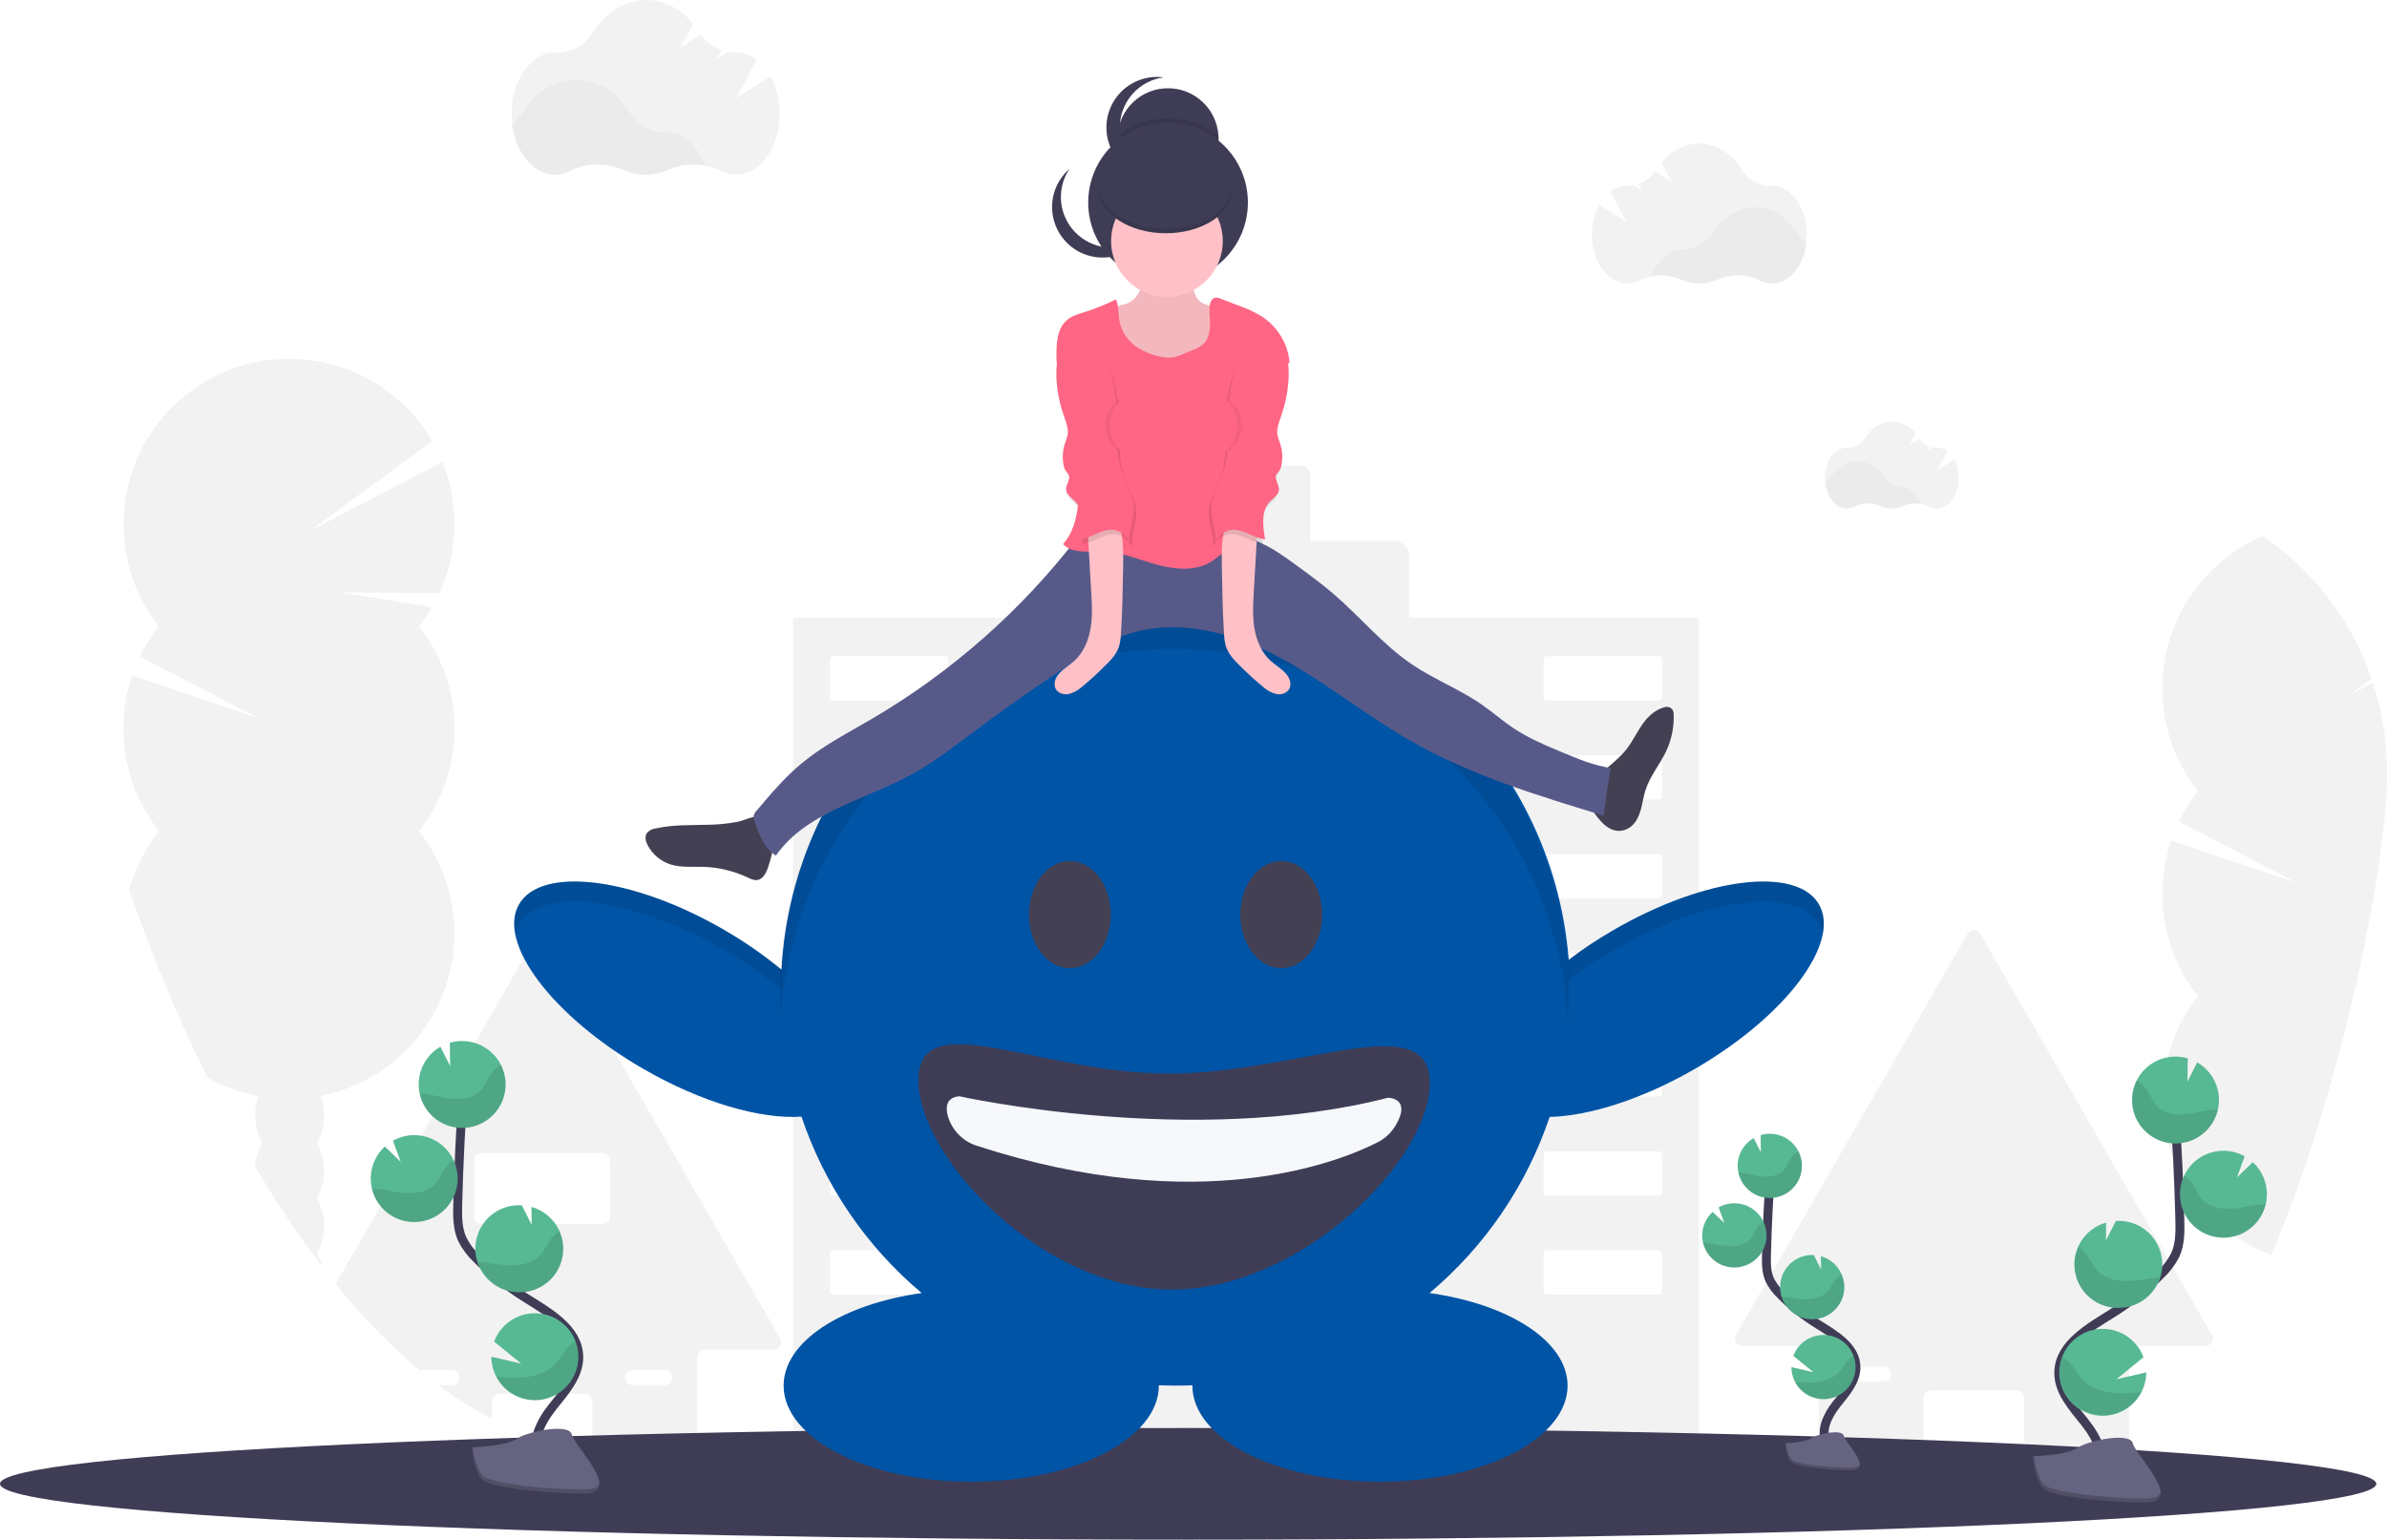
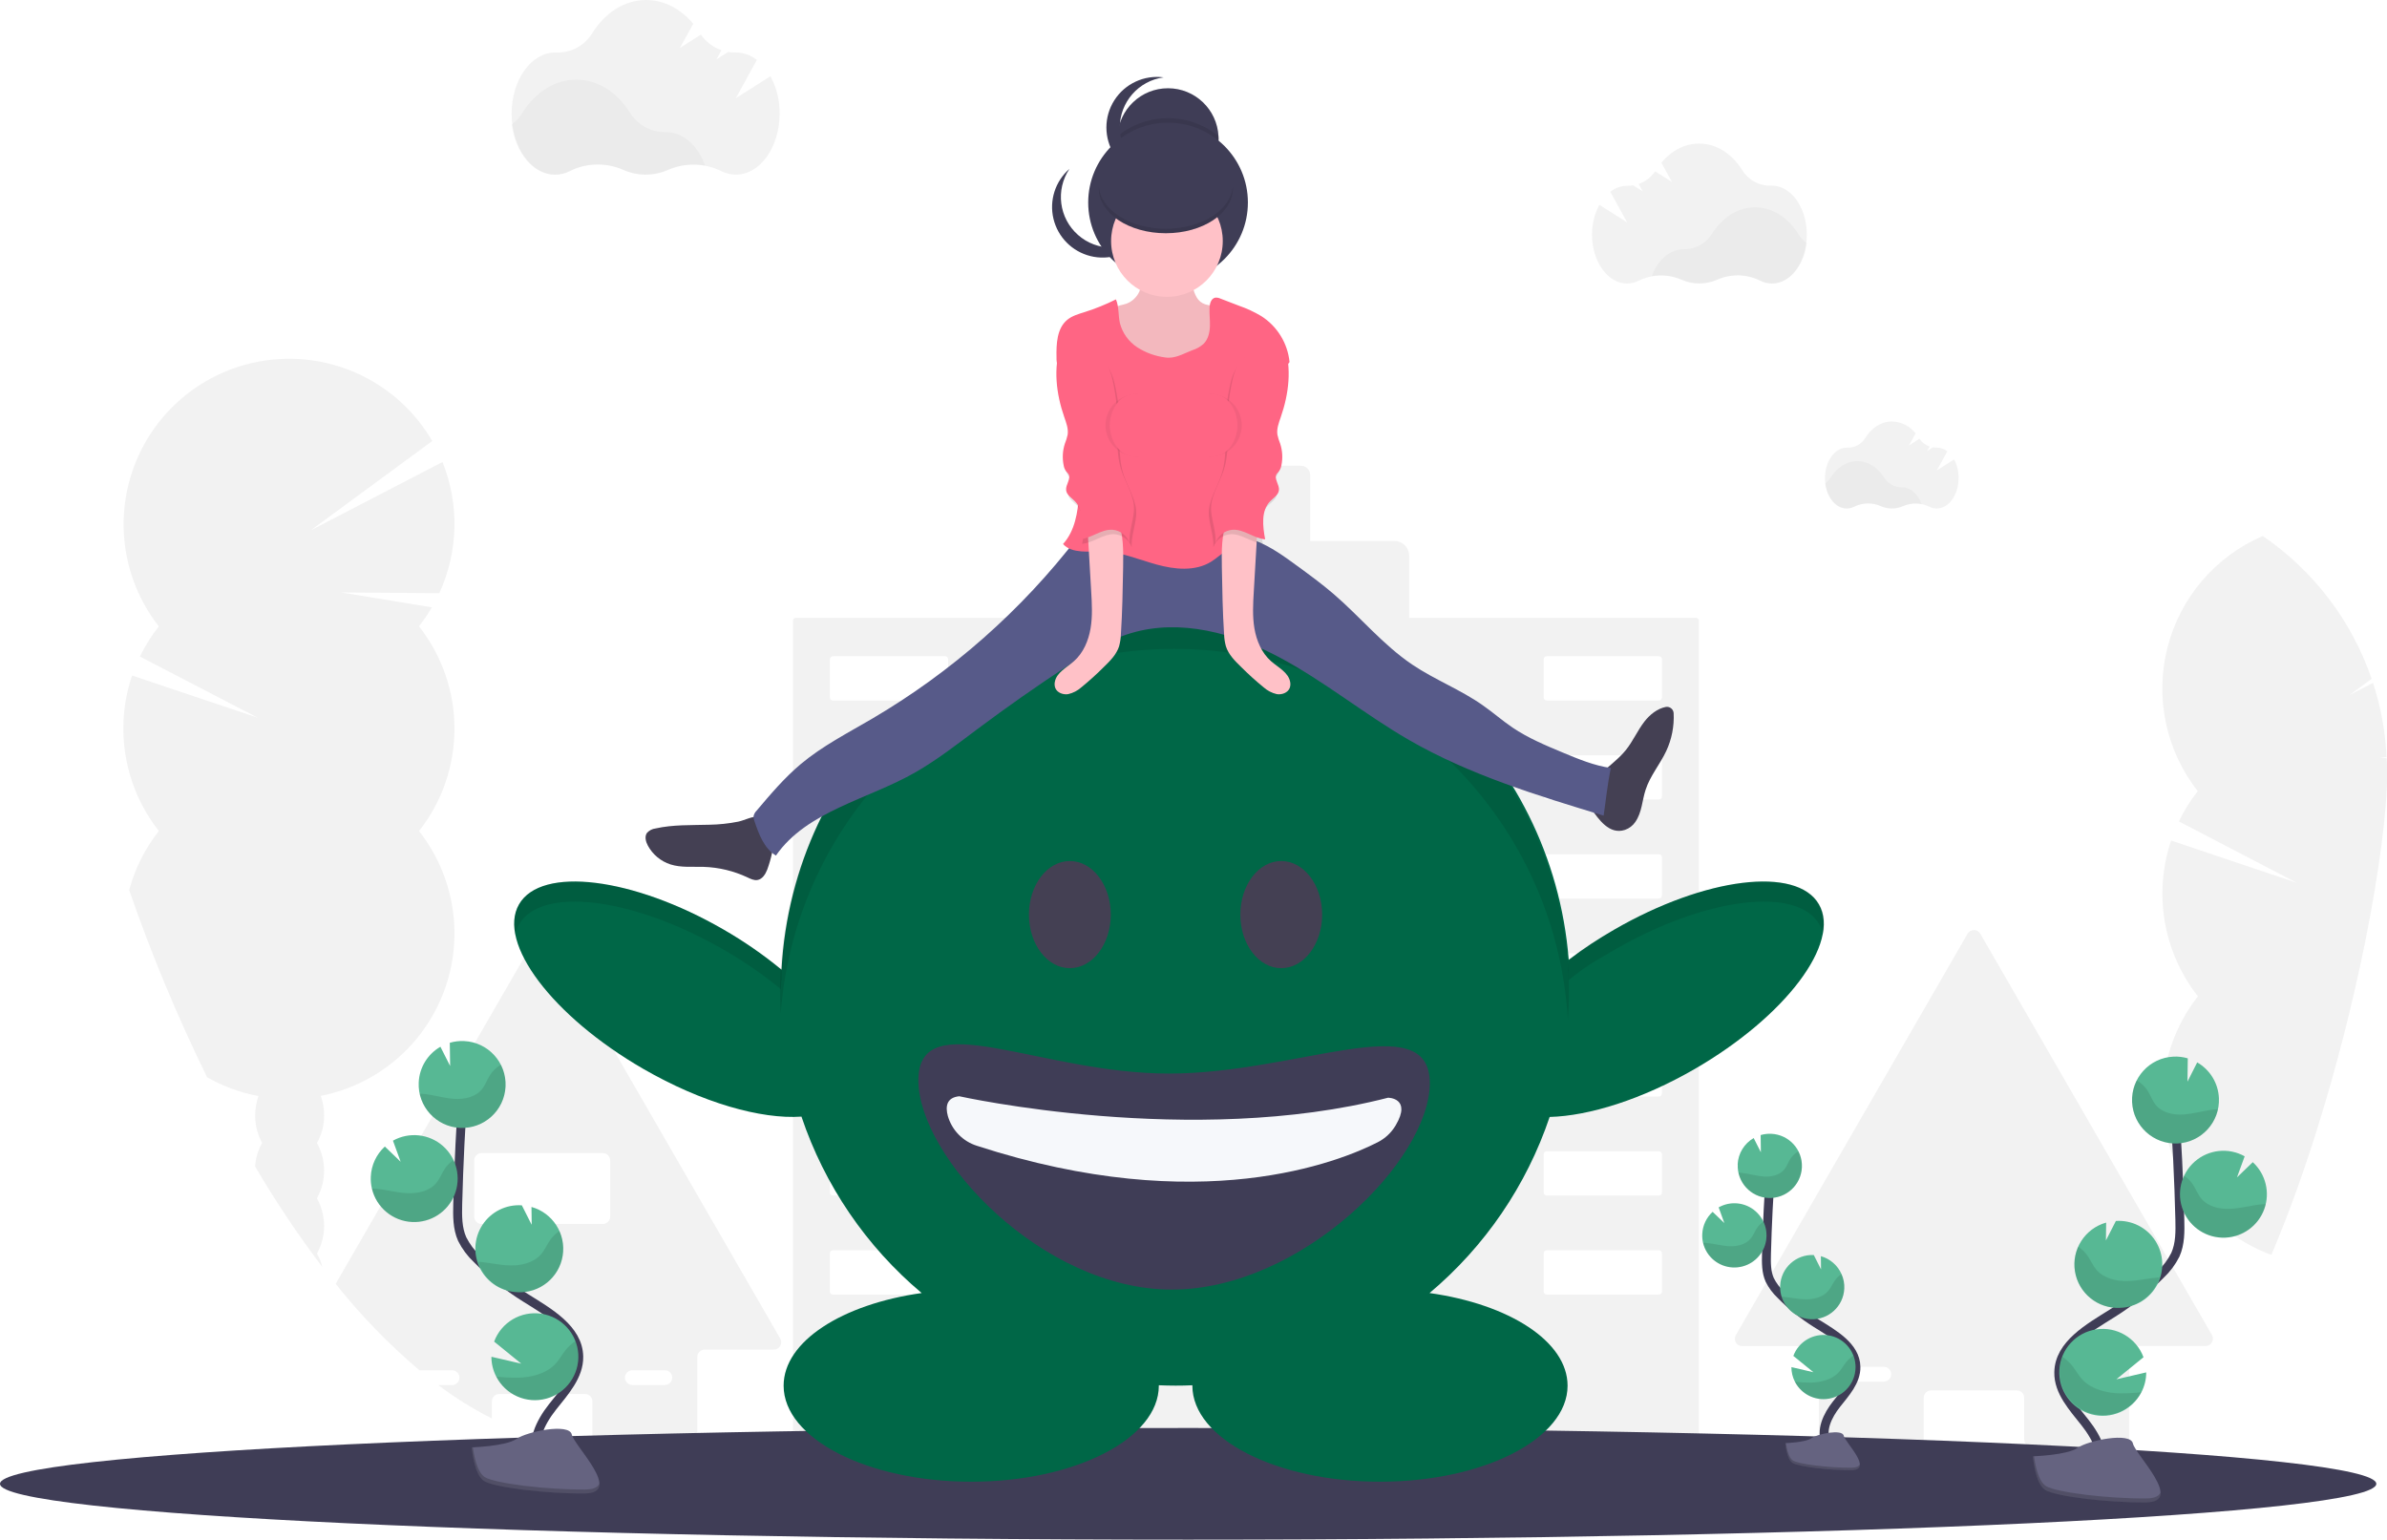
<svg xmlns="http://www.w3.org/2000/svg" id="e2e0f303-db8f-43b0-b991-e6394321a108" data-name="Layer 1" width="1068.79" height="689.43" viewBox="0 0 1068.79 689.43">
  <path d="M1056,703.06,952.31,523.41a3.3,3.3,0,0,0-5.73,0L842.86,703.06a3.3,3.3,0,0,0,2.87,5h30.94a3.32,3.32,0,0,1,3.31,3.31v38.38a3.3,3.3,0,0,0,3.29,3.31h40.37a3.31,3.31,0,0,0,3.31-3.31V731.18a3.3,3.3,0,0,1,3.3-3.3h38.38a3.31,3.31,0,0,1,3.31,3.3v18.53a3.31,3.31,0,0,0,3.31,3.31h40.36a3.34,3.34,0,0,0,3.32-3.31V711.33a3.31,3.31,0,0,1,3.31-3.31h30.94A3.31,3.31,0,0,0,1056,703.06ZM911.43,722.94a3.34,3.34,0,0,1-2.35,1H894.52a3.31,3.31,0,0,1,0-6.62h14.56a3.3,3.3,0,0,1,3.31,3.31A3.34,3.34,0,0,1,911.43,722.94Zm95.27,0a3.29,3.29,0,0,1-2.34,1H989.81a3.32,3.32,0,0,1-3.31-3.31,3.33,3.33,0,0,1,3.31-3.31h14.55a3.3,3.3,0,0,1,2.34,5.65Z" transform="translate(-65.6 -105.28)" fill="#f2f2f2" />
  <path d="M414.94,704.64,311.23,525a3.32,3.32,0,0,0-5.74,0L215.9,680.16a274.22,274.22,0,0,0,37.53,38.71H268a3.31,3.31,0,0,1,2.34,5.65,3.25,3.25,0,0,1-2.34,1h-6.16a160.29,160.29,0,0,0,24,14.93v-7.65a3.32,3.32,0,0,1,3.32-3.31h38.37a3.31,3.31,0,0,1,3.31,3.31v18.52a3.08,3.08,0,0,0,.31,1.39,3.28,3.28,0,0,0,3,1.92h40.37a3.27,3.27,0,0,0,2.63-1.33,3.17,3.17,0,0,0,.66-2V712.92a3.31,3.31,0,0,1,3.31-3.31h30.94A3.3,3.3,0,0,0,414.94,704.64Zm-68.56,15.2a3.33,3.33,0,0,1,2.35-1h14.56a3.31,3.31,0,0,1,3.31,3.31,3.33,3.33,0,0,1-3.31,3.31H348.73a3.3,3.3,0,0,1-3.31-3.31A3.34,3.34,0,0,1,346.38,719.84Zm-65.14-66.48a3.3,3.3,0,0,1-3.31-3.31V624.91a3.3,3.3,0,0,1,3.31-3.31h54.25a3.31,3.31,0,0,1,3.31,3.31v25.14a3.31,3.31,0,0,1-3.31,3.31Z" transform="translate(-65.6 -105.28)" fill="#f2f2f2" />
  <path d="M824.93,381.92H696.57V354.16a6.63,6.63,0,0,0-6.64-6.64H652.24V318a4.18,4.18,0,0,0-4.18-4.18H599.51a4.18,4.18,0,0,0-4.18,4.18v29.57H551a6.64,6.64,0,0,0-6.64,6.64V381.9a0,0,0,0,0,0,0H422a1.35,1.35,0,0,0-1.34,1.35V751.79a1.35,1.35,0,0,0,1.34,1.35h81.34a1.35,1.35,0,0,0,1.35-1.35V702.21a1.37,1.37,0,0,1,1.36-1.35h34.35a1.36,1.36,0,0,1,1.35,1.35v49.58a1.36,1.36,0,0,0,1.34,1.35H703.83a1.36,1.36,0,0,0,1.35-1.35V702.21a1.36,1.36,0,0,1,1.34-1.35h34.36a1.36,1.36,0,0,1,1.36,1.35v49.58a1.36,1.36,0,0,0,1.34,1.35h81.35a1.35,1.35,0,0,0,1.34-1.35V383.27A1.35,1.35,0,0,0,824.93,381.92ZM490.12,683.64a1.34,1.34,0,0,1-1.33,1.34H438.55a1.35,1.35,0,0,1-1.36-1.34V666.48a1.36,1.36,0,0,1,1.36-1.35h50.24a1.35,1.35,0,0,1,1.33,1.35Zm0-44.34a1.34,1.34,0,0,1-1.33,1.35H438.55a1.35,1.35,0,0,1-1.36-1.35V622.15a1.35,1.35,0,0,1,1.36-1.35h50.24a1.34,1.34,0,0,1,1.33,1.35Zm0-44.33a1.35,1.35,0,0,1-1.33,1.35H438.55a1.36,1.36,0,0,1-1.36-1.35V577.81a1.36,1.36,0,0,1,1.36-1.35h50.24a1.35,1.35,0,0,1,1.33,1.35Zm0-44.34a1.34,1.34,0,0,1-1.33,1.35H438.55a1.35,1.35,0,0,1-1.36-1.35V533.48a1.35,1.35,0,0,1,1.36-1.35h50.24a1.34,1.34,0,0,1,1.33,1.35Zm0-44.33a1.35,1.35,0,0,1-1.33,1.35H438.55a1.36,1.36,0,0,1-1.36-1.35V489.14a1.35,1.35,0,0,1,1.36-1.34h50.24a1.34,1.34,0,0,1,1.33,1.34Zm0-44.33a1.34,1.34,0,0,1-1.33,1.34H438.55a1.35,1.35,0,0,1-1.36-1.34V444.81a1.36,1.36,0,0,1,1.36-1.35h50.24a1.35,1.35,0,0,1,1.33,1.35Zm0-44.34a1.34,1.34,0,0,1-1.33,1.35H438.55a1.35,1.35,0,0,1-1.36-1.35V400.48a1.35,1.35,0,0,1,1.36-1.35h50.24a1.34,1.34,0,0,1,1.33,1.35Zm119.12,266a1.35,1.35,0,0,1-1.36,1.34H557.64a1.34,1.34,0,0,1-1.34-1.34V666.48a1.35,1.35,0,0,1,1.34-1.35h50.24a1.36,1.36,0,0,1,1.36,1.35Zm0-44.34a1.35,1.35,0,0,1-1.36,1.35H557.64a1.34,1.34,0,0,1-1.34-1.35V622.15a1.34,1.34,0,0,1,1.34-1.35h50.24a1.35,1.35,0,0,1,1.36,1.35Zm0-44.33a1.36,1.36,0,0,1-1.36,1.35H557.64A1.35,1.35,0,0,1,556.3,595V577.81a1.35,1.35,0,0,1,1.34-1.35h50.24a1.36,1.36,0,0,1,1.36,1.35Zm0-44.34a1.35,1.35,0,0,1-1.36,1.35H557.64a1.34,1.34,0,0,1-1.34-1.35V533.48a1.34,1.34,0,0,1,1.34-1.35h50.24a1.35,1.35,0,0,1,1.36,1.35Zm0-44.33a1.36,1.36,0,0,1-1.36,1.35H557.64a1.35,1.35,0,0,1-1.34-1.35V489.14a1.34,1.34,0,0,1,1.34-1.34h50.24a1.35,1.35,0,0,1,1.36,1.34Zm0-44.33a1.35,1.35,0,0,1-1.36,1.34H557.64A1.34,1.34,0,0,1,556.3,462V444.81a1.35,1.35,0,0,1,1.34-1.35h50.24a1.36,1.36,0,0,1,1.36,1.35Zm0-44.34a1.35,1.35,0,0,1-1.36,1.35H557.64a1.34,1.34,0,0,1-1.34-1.35V400.48a1.34,1.34,0,0,1,1.34-1.35h50.24a1.35,1.35,0,0,1,1.36,1.35Zm81.38,266a1.34,1.34,0,0,1-1.35,1.34H639a1.36,1.36,0,0,1-1.36-1.34V666.48a1.37,1.37,0,0,1,1.36-1.35h50.23a1.35,1.35,0,0,1,1.35,1.35Zm0-44.34a1.34,1.34,0,0,1-1.35,1.35H639a1.36,1.36,0,0,1-1.36-1.35V622.15A1.36,1.36,0,0,1,639,620.8h50.23a1.34,1.34,0,0,1,1.35,1.35Zm0-44.33a1.35,1.35,0,0,1-1.35,1.35H639a1.37,1.37,0,0,1-1.36-1.35V577.81a1.37,1.37,0,0,1,1.36-1.35h50.23a1.35,1.35,0,0,1,1.35,1.35Zm0-44.34a1.34,1.34,0,0,1-1.35,1.35H639a1.36,1.36,0,0,1-1.36-1.35V533.48a1.36,1.36,0,0,1,1.36-1.35h50.23a1.34,1.34,0,0,1,1.35,1.35Zm0-44.33a1.35,1.35,0,0,1-1.35,1.35H639a1.37,1.37,0,0,1-1.36-1.35V489.14A1.36,1.36,0,0,1,639,487.8h50.23a1.34,1.34,0,0,1,1.35,1.34Zm0-44.33a1.34,1.34,0,0,1-1.35,1.34H639a1.36,1.36,0,0,1-1.36-1.34V444.81a1.37,1.37,0,0,1,1.36-1.35h50.23a1.35,1.35,0,0,1,1.35,1.35Zm0-44.34a1.34,1.34,0,0,1-1.35,1.35H639a1.36,1.36,0,0,1-1.36-1.35V400.48a1.36,1.36,0,0,1,1.36-1.35h50.23a1.34,1.34,0,0,1,1.35,1.35Zm119.12,266a1.36,1.36,0,0,1-1.36,1.34H758.14a1.33,1.33,0,0,1-1.34-1.34V666.48a1.34,1.34,0,0,1,1.34-1.35h50.24a1.37,1.37,0,0,1,1.36,1.35Zm0-44.34a1.36,1.36,0,0,1-1.36,1.35H758.14a1.34,1.34,0,0,1-1.34-1.35V622.15a1.34,1.34,0,0,1,1.34-1.35h50.24a1.36,1.36,0,0,1,1.36,1.35Zm0-44.33a1.37,1.37,0,0,1-1.36,1.35H758.14A1.34,1.34,0,0,1,756.8,595V577.81a1.34,1.34,0,0,1,1.34-1.35h50.24a1.37,1.37,0,0,1,1.36,1.35Zm0-44.34a1.36,1.36,0,0,1-1.36,1.35H758.14a1.34,1.34,0,0,1-1.34-1.35V533.48a1.34,1.34,0,0,1,1.34-1.35h50.24a1.36,1.36,0,0,1,1.36,1.35Zm0-44.33a1.37,1.37,0,0,1-1.36,1.35H758.14a1.34,1.34,0,0,1-1.34-1.35V489.14a1.33,1.33,0,0,1,1.34-1.34h50.24a1.36,1.36,0,0,1,1.36,1.34Zm0-44.33a1.36,1.36,0,0,1-1.36,1.34H758.14A1.33,1.33,0,0,1,756.8,462V444.81a1.34,1.34,0,0,1,1.34-1.35h50.24a1.37,1.37,0,0,1,1.36,1.35Zm0-44.34a1.36,1.36,0,0,1-1.36,1.35H758.14a1.34,1.34,0,0,1-1.34-1.35V400.48a1.34,1.34,0,0,1,1.34-1.35h50.24a1.36,1.36,0,0,1,1.36,1.35Z" transform="translate(-65.6 -105.28)" fill="#f2f2f2" />
  <path d="M253.2,385.72a74.43,74.43,0,0,0,5.77-8.48l-40.67-6.68,44,.33a74.17,74.17,0,0,0,1.43-58.73l-59,30.6,54.41-40a74.13,74.13,0,1,0-122.43,83,73.89,73.89,0,0,0-8.45,13.52L181,426.66l-56.27-18.89a74.19,74.19,0,0,0,12,69.61,73.63,73.63,0,0,0-13.29,26.45,738.47,738.47,0,0,0,34.9,83.83,73.39,73.39,0,0,0,23,8.41,25.71,25.71,0,0,0-1.46,8.61A24.45,24.45,0,0,0,183,617.06a24,24,0,0,0-3.16,10.56h0a455.92,455.92,0,0,0,30.1,45,22.75,22.75,0,0,0-2.44-6,25.41,25.41,0,0,0,0-24.76,25.41,25.41,0,0,0,0-24.76,24.45,24.45,0,0,0,3.22-12.38,25.39,25.39,0,0,0-1.5-8.73,74.13,74.13,0,0,0,44-118.57,74.11,74.11,0,0,0,0-91.66Z" transform="translate(-65.6 -105.28)" fill="#f2f2f2" />
  <path d="M1134.27,444.85l-3-.49,2.94,0a126.92,126.92,0,0,0-6.08-33.31l-10.46,5.43,9.84-7.26a127.64,127.64,0,0,0-48.75-63.93,74.4,74.4,0,0,0-29.11,114.25,74.13,74.13,0,0,0-8.45,13.55L1094,500.59l-56.27-18.93a74.48,74.48,0,0,0,12,69.76,74.41,74.41,0,0,0,32.9,115.77c4-9.49,7.89-19.41,11.53-29.61,3.22-9,6.29-18.17,9.18-27.43a843,843,0,0,0,21.16-82.56c6.4-31.72,10-59.44,10-77C1134.4,448.66,1134.35,446.76,1134.27,444.85Z" transform="translate(-65.6 -105.28)" fill="#f2f2f2" />
  <ellipse cx="532" cy="664.43" rx="532" ry="25" fill="#3f3d56" />
-   <path d="M880,510.22c-9.94-17.22-51-12.15-91.61,11.32a195.17,195.17,0,0,0-20.38,13.51,176.65,176.65,0,0,0-352.48,4.44,189.49,189.49,0,0,0-26-18C349,498.07,307.93,493,298,510.22s15,50.2,55.61,73.67c26.31,15.19,52.76,22.66,70.85,21.39a176.85,176.85,0,0,0,53.82,79c-35.62,5-61.81,21.66-61.81,41.48,0,23.74,37.61,43,84,43s84-19.26,84-43c0-.06,0-.12,0-.19q3.74.16,7.51.17t7.51-.17c0,.07,0,.13,0,.19,0,23.74,37.61,43,84,43s84-19.26,84-43c0-19.82-26.19-36.49-61.81-41.48a176.82,176.82,0,0,0,53.78-78.85c17.69-.46,41.4-7.87,65-21.5C865.08,560.42,890,527.43,880,510.22Z" transform="translate(-65.6 -105.28)" fill="#0054a6" />
+   <path d="M880,510.22c-9.94-17.22-51-12.15-91.61,11.32a195.17,195.17,0,0,0-20.38,13.51,176.65,176.65,0,0,0-352.48,4.44,189.49,189.49,0,0,0-26-18C349,498.07,307.93,493,298,510.22s15,50.2,55.61,73.67c26.31,15.19,52.76,22.66,70.85,21.39a176.85,176.85,0,0,0,53.82,79c-35.62,5-61.81,21.66-61.81,41.48,0,23.74,37.61,43,84,43s84-19.26,84-43c0-.06,0-.12,0-.19q3.74.16,7.51.17t7.51-.17c0,.07,0,.13,0,.19,0,23.74,37.61,43,84,43s84-19.26,84-43c0-19.82-26.19-36.49-61.81-41.48a176.82,176.82,0,0,0,53.78-78.85c17.69-.46,41.4-7.87,65-21.5C865.08,560.42,890,527.43,880,510.22Z" transform="translate(-65.6 -105.28)" fill="#006747" />
  <path d="M298,519.22c9.94-17.22,51-12.15,91.61,11.32a189.25,189.25,0,0,1,25.61,17.64c.39-8.46.39.54.37-8.7a189.58,189.58,0,0,0-26-17.94C349,498.07,307.93,493,298,510.22c-2.19,3.79-2.68,8.35-1.69,13.4A16,16,0,0,1,298,519.22Z" transform="translate(-65.6 -105.28)" opacity="0.1" />
  <path d="M880.22,519.22c-9.94-17.22-51-12.15-91.62,11.32C779.13,536,775.52,538,768,544.18c-.4-8.46-.4.54-.37-8.7,7.6-6.29,11.35-8.38,21-13.94,40.66-23.47,81.68-28.54,91.62-11.32,2.19,3.79,2.68,8.35,1.69,13.4A16,16,0,0,0,880.22,519.22Z" transform="translate(-65.6 -105.28)" opacity="0.1" />
  <ellipse cx="479.03" cy="409.54" rx="18.32" ry="23.99" fill="#444053" />
  <ellipse cx="573.68" cy="409.54" rx="18.32" ry="23.99" fill="#444053" />
  <path d="M705.8,590.28c0,34.44-57.53,92.46-115.58,92.46S476.81,623.41,476.81,589,531,586,589,586,705.8,555.83,705.8,590.28Z" transform="translate(-65.6 -105.28)" fill="#3f3d56" />
  <path d="M495.11,596.16s104.35,23.23,192,.66c0,0,10.73,0,3.4,12.4a19.81,19.81,0,0,1-8,7.52c-16.9,8.63-79.45,34.15-179.47,1.61A19.68,19.68,0,0,1,490,605C488.86,600.79,489.37,596.75,495.11,596.16Z" transform="translate(-65.6 -105.28)" fill="#f6f8fb" />
  <path d="M591.31,395.83A176.64,176.64,0,0,1,767.63,562q.5-6.6.5-13.33a176.65,176.65,0,0,0-353.29,0c0,3.53.12,7,.32,10.51A176.66,176.66,0,0,1,591.31,395.83Z" transform="translate(-65.6 -105.28)" opacity="0.1" />
  <path d="M611.24,167.36a22.64,22.64,0,1,1-45.28,0c0-.37,0-.73,0-1.09a22.64,22.64,0,0,1,45.22,0C611.23,166.63,611.24,167,611.24,167.36Z" transform="translate(-65.6 -105.28)" fill="#3f3d56" />
  <path d="M611.24,167.36a22.64,22.64,0,1,1-45.28,0c0-.37,0-.73,0-1.09a35.74,35.74,0,0,1,45.22,0C611.23,166.63,611.24,167,611.24,167.36Z" transform="translate(-65.6 -105.28)" opacity="0.1" />
  <circle cx="523" cy="90.68" r="35.75" fill="#3f3d56" />
  <path d="M567,162.36a22.65,22.65,0,0,1,19.64-22.44,22.64,22.64,0,1,0,0,44.88A22.65,22.65,0,0,1,567,162.36Z" transform="translate(-65.6 -105.28)" fill="#3f3d56" />
  <path d="M548.27,210.47a22.64,22.64,0,0,1-3.81-29.58A22.64,22.64,0,1,0,576.25,213a21.75,21.75,0,0,0,1.84-2.39A22.63,22.63,0,0,1,548.27,210.47Z" transform="translate(-65.6 -105.28)" fill="#3f3d56" />
  <path d="M569.91,241.29c-1.78.6-3.76.73-5.29,1.81-3,2.07-2.87,6.46-2,10,2,8,7,15.71,14.57,19,4.58,2,9.7,2.19,14.68,2.13,5.43-.06,11.54-.75,14.9-5,1.67-2.13,2.38-4.83,3.05-7.46,1.66-6.5,3.33-13.15,2.73-19.83-3.29.29-7,.48-9.52-1.59s-3.18-6-4.3-9.29a2.34,2.34,0,0,0-.84-1.32,2.56,2.56,0,0,0-1.5-.23A59.24,59.24,0,0,1,586.1,229c-2.13-.28-7.37-2.5-9-.63-1.17,1.37-.43,5.5-1.32,7.41A10.36,10.36,0,0,1,569.91,241.29Z" transform="translate(-65.6 -105.28)" fill="#ffc1c7" />
  <path d="M569.91,241.29c-1.78.6-3.76.73-5.29,1.81-3,2.07-2.87,6.46-2,10,2,8,7,15.71,14.57,19,4.58,2,9.7,2.19,14.68,2.13,5.43-.06,11.54-.75,14.9-5,1.67-2.13,2.38-4.83,3.05-7.46,1.66-6.5,3.33-13.15,2.73-19.83-3.29.29-7,.48-9.52-1.59s-3.18-6-4.3-9.29a2.34,2.34,0,0,0-.84-1.32,2.56,2.56,0,0,0-1.5-.23A59.24,59.24,0,0,1,586.1,229c-2.13-.28-7.37-2.5-9-.63-1.17,1.37-.43,5.5-1.32,7.41A10.36,10.36,0,0,1,569.91,241.29Z" transform="translate(-65.6 -105.28)" opacity="0.05" />
  <path d="M383.16,474.58c-8,.24-16.17-.1-24,1.66a6.15,6.15,0,0,0-3.88,2c-1.15,1.64-.54,3.93.41,5.7a17.71,17.71,0,0,0,10.12,8.41c4.76,1.52,9.89.94,14.87,1.1a49.74,49.74,0,0,1,19.62,4.72c1.4.66,2.88,1.4,4.41,1.17,2.21-.34,3.59-2.55,4.41-4.63a56.5,56.5,0,0,0,2.21-7.67c1.16-4.93,1.32-14.67-5.45-16-3.1-.6-6.75,1.54-9.73,2.16A72.41,72.41,0,0,1,383.16,474.58Z" transform="translate(-65.6 -105.28)" fill="#444053" />
  <path d="M793.17,476.89a9.22,9.22,0,0,0,4.67-3.58c3-4.37,3-9.59,4.59-14.38,2-6.23,6.43-11.37,9.21-17.3a35.77,35.77,0,0,0,3.34-17,3,3,0,0,0-3.51-2.8c-3.77.73-7.19,3.46-9.59,6.58-3.09,4-5.11,8.76-8.28,12.71s-7.62,7.12-11.39,10.75c-4.73,4.56-8.44,9.52-4.22,15.44C781.42,472.17,786.16,479.19,793.17,476.89Z" transform="translate(-65.6 -105.28)" fill="#444053" />
  <path d="M548.09,345.94a321.29,321.29,0,0,1-92,81.17c-10.89,6.39-22.25,12.19-31.93,20.3-7.34,6.16-13.57,13.52-19.76,20.84a5,5,0,0,0-1.4,2.56,4.91,4.91,0,0,0,.37,2.06c2,5.9,4.32,12.3,9.66,15.52,13.84-20,41.34-25.17,62.43-37.27,9.8-5.62,18.73-12.6,27.77-19.36q19.6-14.67,40.07-28.11c9.05-5.94,18.37-11.78,28.75-14.87,22-6.58,46,0,66.32,10.8s38.21,25.56,58.12,37.05c27.06,15.6,57.25,24.8,87.14,33.87,1.07-7.18,1.72-14.22,3.24-21.32-7.46-1.05-14.51-4-21.47-6.89-7.77-3.24-15.59-6.52-22.57-11.23-4.61-3.12-8.8-6.84-13.36-10-9.94-7-21.46-11.4-31.53-18.19-13.12-8.84-23.27-21.35-35.27-31.66-5.23-4.49-10.79-8.56-16.36-12.62-5.76-4.21-11.61-8.46-18.25-11.07-7.88-3.11-16.48-3.75-24.93-4.35C584.23,341.77,566,339.91,548.09,345.94Z" transform="translate(-65.6 -105.28)" fill="#575a89" />
  <circle cx="522.5" cy="107.93" r="25" fill="#ffc1c7" />
  <path d="M587.36,265.34a30,30,0,0,1-12.62-4.6A18.38,18.38,0,0,1,567.05,250c-.81-3.53-.36-7.34-1.78-10.66a95.44,95.44,0,0,1-14,5.68c-2.71.85-5.54,1.63-7.74,3.42-4.73,3.85-5,10.85-4.87,16.94a11.26,11.26,0,0,0,.45,3.57,9,9,0,0,0,1.95,2.94c5.14,5.5,13.13,7.78,18,13.55a19.29,19.29,0,0,0-4.71,10.16,35.89,35.89,0,0,1-.64,4.52,27.89,27.89,0,0,1-1.47,3.59c-3.16,7.2-3.05,15.34-3.53,23.18s-1.84,16.19-7.14,22c2.16,2.32,5,3,8.11,3.29s6.33-.12,9.5,0c8.36.24,16.25,3.66,24.31,5.89s17.21,3.14,24.34-1.23c2.5-1.53,4.62-3.64,7.13-5.15,3-1.82,6.52-2.69,10-3.54l1.25-41.76a70.94,70.94,0,0,1,.63-8.75c1.81-11.42,9.1-21.09,16.16-30.24a27.67,27.67,0,0,0-12.69-20.6,54.36,54.36,0,0,0-10-4.64L612.09,239a4.58,4.58,0,0,0-2.34-.44c-1.78.32-2.46,2.49-2.56,4.29-.16,2.84.26,5.69.16,8.53s-.81,5.84-2.82,7.85a13.56,13.56,0,0,1-5,2.84C595.33,263.67,591.79,266,587.36,265.34Z" transform="translate(-65.6 -105.28)" fill="#ff6584" />
  <path d="M554.18,370c.33,5.57.66,11.2-.28,16.7s-3.24,10.94-7.42,14.64c-3.23,2.85-7.77,5-8.57,9.27a5,5,0,0,0,.22,2.8c.89,2.1,3.5,3.05,5.76,2.69a13.43,13.43,0,0,0,6-3.14,132.54,132.54,0,0,0,9.94-9c2.79-2.71,5.68-5.57,6.85-9.28a22.91,22.91,0,0,0,.81-5.42c.65-10,.82-20,1-30,.12-7.28.2-14.79-2.48-21.56.4,1-9.34,1.95-10.08,2-4.2.37-3.4,2.1-3.16,6.06Q553.47,357.92,554.18,370Z" transform="translate(-65.6 -105.28)" fill="#ffc1c7" />
  <path d="M627,370c-.33,5.57-.66,11.2.28,16.7s3.24,10.94,7.42,14.64c3.23,2.85,7.77,5,8.57,9.27a5,5,0,0,1-.22,2.8c-.89,2.1-3.5,3.05-5.76,2.69a13.43,13.43,0,0,1-6-3.14,132.54,132.54,0,0,1-9.94-9c-2.79-2.71-5.68-5.57-6.85-9.28a22.91,22.91,0,0,1-.81-5.42c-.65-10-.82-20-1-30-.12-7.28-.2-14.79,2.48-21.56-.4,1,9.34,1.95,10.08,2,4.2.37,3.4,2.1,3.16,6.06Q627.75,357.92,627,370Z" transform="translate(-65.6 -105.28)" fill="#ffc1c7" />
  <path d="M541.63,261.7c-3.53,10.42-2.1,22,1.51,32.37.88,2.55,1.91,5.21,1.5,7.88a24.78,24.78,0,0,1-1.24,4,18.94,18.94,0,0,0-.54,9.71,6.08,6.08,0,0,0,1.11,2.68,12.45,12.45,0,0,1,1,1.16c1.37,2.14-1.32,4.79-1,7.32.24,2.1,2.37,3.34,3.86,4.85,4.21,4.27,3.4,11.22,2.3,17.12,5.11-.45,9.52-4.63,14.64-4.29a8.76,8.76,0,0,1,7.54,5.81c-.19-4.95,1.57-9.17,2-14.11.57-6.43-3.59-12.19-5.6-18.31-2.93-8.92-1.28-18.61-2-28a93.56,93.56,0,0,0-1.52-10.39c-.91-4.7-2.24-9.84-6.22-12.51C553.84,263.58,546.12,266,541.63,261.7Z" transform="translate(-65.6 -105.28)" opacity="0.1" />
  <path d="M540.63,259.7c-3.53,10.42-2.1,22,1.51,32.37.88,2.55,1.91,5.21,1.5,7.88a24.78,24.78,0,0,1-1.24,4,18.94,18.94,0,0,0-.54,9.71,6.08,6.08,0,0,0,1.11,2.68,12.45,12.45,0,0,1,1,1.16c1.37,2.14-1.32,4.79-1,7.32.24,2.1,2.37,3.34,3.86,4.85,4.21,4.27,3.4,11.22,2.3,17.12,5.11-.45,9.52-4.63,14.64-4.29a8.76,8.76,0,0,1,7.54,5.81c-.19-4.95,1.57-9.17,2-14.11.57-6.43-3.59-12.19-5.6-18.31-2.93-8.92-1.28-18.61-2-28a93.56,93.56,0,0,0-1.52-10.39c-.91-4.7-2.24-9.84-6.22-12.51C552.84,261.58,545.12,264,540.63,259.7Z" transform="translate(-65.6 -105.28)" fill="#ff6584" />
  <path d="M639.58,261.7c3.53,10.42,2.1,22-1.51,32.37-.88,2.55-1.91,5.21-1.5,7.88a24.78,24.78,0,0,0,1.24,4,18.94,18.94,0,0,1,.54,9.71,6.08,6.08,0,0,1-1.11,2.68,12.45,12.45,0,0,0-1,1.16c-1.37,2.14,1.32,4.79,1,7.32-.24,2.1-2.37,3.34-3.86,4.85-4.21,4.27-3.4,11.22-2.3,17.12-5.11-.45-9.52-4.63-14.64-4.29a8.76,8.76,0,0,0-7.54,5.81c.19-4.95-1.57-9.17-2-14.11-.57-6.43,3.59-12.19,5.6-18.31,2.93-8.92,1.28-18.61,2-28A93.56,93.56,0,0,1,616,279.55c.91-4.7,2.24-9.84,6.22-12.51C627.37,263.58,635.09,266,639.58,261.7Z" transform="translate(-65.6 -105.28)" opacity="0.1" />
  <path d="M640.58,259.7c3.53,10.42,2.1,22-1.51,32.37-.88,2.55-1.91,5.21-1.5,7.88a24.78,24.78,0,0,0,1.24,4,18.94,18.94,0,0,1,.54,9.71,6.08,6.08,0,0,1-1.11,2.68,12.45,12.45,0,0,0-1,1.16c-1.37,2.14,1.32,4.79,1,7.32-.24,2.1-2.37,3.34-3.86,4.85-4.21,4.27-3.4,11.22-2.3,17.12-5.11-.45-9.52-4.63-14.64-4.29a8.76,8.76,0,0,0-7.54,5.81c.19-4.95-1.57-9.17-2-14.11-.57-6.43,3.59-12.19,5.6-18.31,2.93-8.92,1.28-18.61,2-28A93.56,93.56,0,0,1,617,277.55c.91-4.7,2.24-9.84,6.22-12.51C628.37,261.58,636.09,264,640.58,259.7Z" transform="translate(-65.6 -105.28)" fill="#ff6584" />
  <ellipse cx="522" cy="84.43" rx="30" ry="20" fill="#3f3d56" />
  <path d="M562.6,295.72a14,14,0,0,1,13-14c-.33,0-.66,0-1,0a14,14,0,0,0,0,28c.34,0,.67,0,1-.05A14,14,0,0,1,562.6,295.72Z" transform="translate(-65.6 -105.28)" opacity="0.05" />
  <ellipse cx="508" cy="190.43" rx="11" ry="14" fill="#ff6584" />
  <path d="M619.6,295.72a14,14,0,0,0-13-14c.34,0,.67,0,1,0a14,14,0,0,1,0,28c-.33,0-.66,0-1-.05A14,14,0,0,0,619.6,295.72Z" transform="translate(-65.6 -105.28)" opacity="0.05" />
  <ellipse cx="543" cy="190.43" rx="11" ry="14" fill="#ff6584" />
  <path d="M587.6,207.72c-16.06,0-29.18-8.42-30-19,0,.33,0,.66,0,1,0,11,13.44,20,30,20s30-9,30-20c0-.34,0-.67,0-1C616.79,199.3,603.67,207.72,587.6,207.72Z" transform="translate(-65.6 -105.28)" opacity="0.1" />
  <path d="M410.59,139.41l-15.52,9.85,9.42-17.14a15.35,15.35,0,0,0-9.38-3.35h-.25a18.09,18.09,0,0,1-3.22-.23l-5.26,3.33,2.25-4.1a18.72,18.72,0,0,1-9.2-7l-9.41,6L376,115.94c-5.5-6.6-12.92-10.66-21.09-10.66-9.79,0-18.51,5.83-24.14,14.9a18,18,0,0,1-16,8.6h-.52c-10.81,0-19.57,12.26-19.57,27.37s8.76,27.37,19.57,27.37a14.71,14.71,0,0,0,6.81-1.7c7.05-3.67,16.31-3.74,23.69-.47a24.71,24.71,0,0,0,20.14,0,28.27,28.27,0,0,1,23.47.45,14.72,14.72,0,0,0,6.75,1.67c10.81,0,19.57-12.25,19.57-27.37A34.77,34.77,0,0,0,410.59,139.41Z" transform="translate(-65.6 -105.28)" fill="#f2f2f2" />
  <path d="M381.34,179.46a28.9,28.9,0,0,0-16.77,1.83,24.69,24.69,0,0,1-20.13,0,28.25,28.25,0,0,0-23.69.46,14.6,14.6,0,0,1-6.81,1.71c-9.61,0-17.59-9.67-19.26-22.43a18.43,18.43,0,0,0,4.8-5.18c5.63-9.07,14.35-14.89,24.14-14.89s18.41,5.75,24,14.73a18.52,18.52,0,0,0,15.95,8.76h.25C371.5,164.4,378.12,170.53,381.34,179.46Z" transform="translate(-65.6 -105.28)" opacity="0.03" />
  <path d="M940.57,311l-7.74,4.91,4.7-8.54a7.64,7.64,0,0,0-4.69-1.67h-.12a9.62,9.62,0,0,1-1.61-.12l-2.62,1.66,1.12-2a9.4,9.4,0,0,1-4.59-3.49l-4.69,3,3-5.39A13.75,13.75,0,0,0,912.77,294c-4.88,0-9.23,2.91-12,7.43a9,9,0,0,1-8,4.29h-.26c-5.39,0-9.76,6.11-9.76,13.65S887.12,333,892.51,333a7.32,7.32,0,0,0,3.4-.85,14.1,14.1,0,0,1,11.82-.23,12.31,12.31,0,0,0,10,0,14.08,14.08,0,0,1,11.71.23,7.29,7.29,0,0,0,3.36.83c5.39,0,9.76-6.11,9.76-13.65A17.42,17.42,0,0,0,940.57,311Z" transform="translate(-65.6 -105.28)" fill="#f2f2f2" />
  <path d="M926,331a14.44,14.44,0,0,0-8.37.91,12.28,12.28,0,0,1-5,1.06,12.41,12.41,0,0,1-5-1.08,14,14,0,0,0-11.81.23,7.35,7.35,0,0,1-3.4.85c-4.79,0-8.78-4.83-9.61-11.19a9.25,9.25,0,0,0,2.4-2.58c2.8-4.53,7.15-7.43,12-7.43s9.18,2.87,12,7.35a9.24,9.24,0,0,0,8,4.37h.13C921.07,323.49,924.37,326.54,926,331Z" transform="translate(-65.6 -105.28)" opacity="0.03" />
  <path d="M781.73,197l12.44,7.89-7.55-13.73a12.29,12.29,0,0,1,7.52-2.69h.2a14.8,14.8,0,0,0,2.58-.2l4.21,2.68-1.8-3.29A15,15,0,0,0,806.7,182l7.54,4.78-4.76-8.66c4.41-5.3,10.35-8.55,16.9-8.55,7.84,0,14.83,4.67,19.34,11.94a14.46,14.46,0,0,0,12.78,6.89h.43c8.66,0,15.67,9.82,15.67,21.93s-7,21.93-15.67,21.93a11.81,11.81,0,0,1-5.47-1.36,22.61,22.61,0,0,0-19-.38,19.79,19.79,0,0,1-16.14,0,22.62,22.62,0,0,0-18.81.37,11.78,11.78,0,0,1-5.4,1.33c-8.66,0-15.68-9.82-15.68-21.93A27.84,27.84,0,0,1,781.73,197Z" transform="translate(-65.6 -105.28)" fill="#f2f2f2" />
  <path d="M805.17,229a23.11,23.11,0,0,1,13.43,1.46,19.79,19.79,0,0,0,16.14,0,22.65,22.65,0,0,1,19,.37,11.76,11.76,0,0,0,5.47,1.37c7.69,0,14.09-7.75,15.42-18a14.94,14.94,0,0,1-3.84-4.15c-4.51-7.27-11.5-11.93-19.35-11.93s-14.74,4.61-19.25,11.8a14.85,14.85,0,0,1-12.78,7h-.2C813.05,217,807.75,221.88,805.17,229Z" transform="translate(-65.6 -105.28)" opacity="0.03" />
  <path d="M307,759.17c-4.13-7.64.55-17,5.93-23.81s11.95-13.91,11.81-22.59c-.2-12.48-13.45-19.85-24-26.46A117,117,0,0,1,279.18,669a31.49,31.49,0,0,1-6.63-8.87c-2.19-4.88-2.13-10.43-2-15.78q.69-26.7,2.64-53.36" transform="translate(-65.6 -105.28)" fill="none" stroke="#3f3d56" stroke-miterlimit="10" stroke-width="4" />
  <path d="M253.08,590A19.41,19.41,0,0,1,262.8,574l4.35,8.61L267,572.22a19.2,19.2,0,0,1,6.41-.77A19.46,19.46,0,1,1,253.08,590Z" transform="translate(-65.6 -105.28)" fill="#57b894" />
  <path d="M287.79,721.69a19.46,19.46,0,1,0-.94-15.67L299,715.91l-13.37-3.1A19.17,19.17,0,0,0,287.79,721.69Z" transform="translate(-65.6 -105.28)" fill="#57b894" />
  <path d="M297.4,683.91a19.46,19.46,0,0,0,6.17-38.18l.1,8L299.26,645h-.05a19.47,19.47,0,1,0-1.81,38.89Z" transform="translate(-65.6 -105.28)" fill="#57b894" />
  <path d="M250.16,652.47a19.46,19.46,0,1,0-8.61-36.42l3.44,9.43-7.07-6.8a19.38,19.38,0,0,0-6.29,13.44,19,19,0,0,0,.49,5.36A19.45,19.45,0,0,0,250.16,652.47Z" transform="translate(-65.6 -105.28)" fill="#57b894" />
  <path d="M255.7,595.16c4.49.5,8.86,1.89,13.37,2.17s9.45-.8,12.3-4.3c1.54-1.89,2.31-4.28,3.61-6.33a13.82,13.82,0,0,1,4.9-4.62A19.46,19.46,0,1,1,253.5,595C254.23,595,255,595.08,255.7,595.16Z" transform="translate(-65.6 -105.28)" opacity="0.1" />
  <path d="M250.16,652.47a19.47,19.47,0,0,0,18.51-27.76,14.34,14.34,0,0,0-3.92,3.92c-1.38,2.09-2.22,4.51-3.85,6.43-3,3.56-8.21,4.73-12.91,4.51s-9.23-1.54-13.91-2c-.64-.06-1.3-.1-2-.12A19.45,19.45,0,0,0,250.16,652.47Z" transform="translate(-65.6 -105.28)" opacity="0.1" />
  <path d="M297.4,683.91a19.46,19.46,0,0,0,18.67-27.4,15.67,15.67,0,0,0-4.12,4c-1.51,2.14-2.45,4.59-4.22,6.56-3.29,3.66-8.8,5-13.78,4.83-4.82-.1-9.46-1.29-14.25-1.65A19.48,19.48,0,0,0,297.4,683.91Z" transform="translate(-65.6 -105.28)" opacity="0.1" />
  <path d="M287.79,721.69a19.46,19.46,0,0,0,35.47-15.88,19.57,19.57,0,0,0-4.27,3.81c-1.85,2.26-3.07,4.81-5.21,6.91-4,3.91-10.4,5.52-16.12,5.67A84.94,84.94,0,0,1,287.79,721.69Z" transform="translate(-65.6 -105.28)" opacity="0.1" />
  <path d="M883.5,751.64c-3-5.64.41-12.56,4.39-17.59s8.82-10.27,8.71-16.68c-.14-9.22-9.93-14.66-17.74-19.55A86.29,86.29,0,0,1,862.92,685a23.55,23.55,0,0,1-4.9-6.56c-1.61-3.6-1.57-7.7-1.47-11.65q.51-19.72,2-39.42" transform="translate(-65.6 -105.28)" fill="none" stroke="#3f3d56" stroke-miterlimit="10" stroke-width="4" />
  <path d="M843.64,626.66a14.4,14.4,0,0,1,7.18-11.78l3.22,6.37-.1-7.71a14.59,14.59,0,0,1,4.74-.57,14.38,14.38,0,1,1-15,13.69Z" transform="translate(-65.6 -105.28)" fill="#57b894" />
  <path d="M869.28,724a14.37,14.37,0,1,0-.7-11.57l9,7.31-9.87-2.29A14.21,14.21,0,0,0,869.28,724Z" transform="translate(-65.6 -105.28)" fill="#57b894" />
  <path d="M876.38,696a14.38,14.38,0,0,0,15-13.69,14.19,14.19,0,0,0-1.24-6.54,14.41,14.41,0,0,0-9.23-8l.07,5.93-3.25-6.45h0A14.38,14.38,0,1,0,876.38,696Z" transform="translate(-65.6 -105.28)" fill="#57b894" />
  <path d="M841.48,672.82a14.38,14.38,0,1,0-6.35-26.9l2.54,7-5.23-5a14.28,14.28,0,0,0-4.64,9.92,14,14,0,0,0,.36,4A14.37,14.37,0,0,0,841.48,672.82Z" transform="translate(-65.6 -105.28)" fill="#57b894" />
  <path d="M845.58,630.49c3.31.37,6.54,1.4,9.87,1.61s7-.6,9.09-3.18c1.14-1.4,1.71-3.16,2.66-4.68a10.28,10.28,0,0,1,3.62-3.41,14.37,14.37,0,0,1-13.49,20.87A14.4,14.4,0,0,1,844,630.37C844.49,630.39,845,630.43,845.58,630.49Z" transform="translate(-65.6 -105.28)" opacity="0.1" />
  <path d="M841.48,672.82a14.39,14.39,0,0,0,13.68-20.5,10.78,10.78,0,0,0-2.9,2.89c-1,1.55-1.64,3.33-2.84,4.75-2.24,2.63-6.07,3.5-9.54,3.34s-6.81-1.15-10.27-1.46c-.48-.05-1-.08-1.45-.09A14.37,14.37,0,0,0,841.48,672.82Z" transform="translate(-65.6 -105.28)" opacity="0.1" />
  <path d="M876.38,696a14.38,14.38,0,0,0,15-13.69,14.19,14.19,0,0,0-1.24-6.54,11.58,11.58,0,0,0-3,2.92c-1.12,1.57-1.81,3.39-3.12,4.84-2.43,2.7-6.5,3.66-10.18,3.57s-7-.95-10.52-1.22A14.36,14.36,0,0,0,876.38,696Z" transform="translate(-65.6 -105.28)" opacity="0.1" />
  <path d="M869.28,724a14.38,14.38,0,0,0,26.21-11.72,14.26,14.26,0,0,0-3.16,2.81c-1.37,1.67-2.27,3.55-3.85,5.11-2.94,2.88-7.68,4.07-11.9,4.18A60.9,60.9,0,0,1,869.28,724Z" transform="translate(-65.6 -105.28)" opacity="0.1" />
  <path d="M1005.17,766.17c4.13-7.64-.55-17-5.93-23.81s-12-13.91-11.81-22.59c.2-12.48,13.45-19.85,24-26.46A117,117,0,0,0,1033,676a31.49,31.49,0,0,0,6.63-8.87c2.19-4.88,2.13-10.43,2-15.78Q1041,624.61,1039,598" transform="translate(-65.6 -105.28)" fill="none" stroke="#3f3d56" stroke-miterlimit="10" stroke-width="4" />
  <path d="M1059.13,597a19.44,19.44,0,0,0-9.72-16l-4.36,8.62.14-10.43a19.23,19.23,0,0,0-6.41-.77A19.46,19.46,0,1,0,1059.13,597Z" transform="translate(-65.6 -105.28)" fill="#57b894" />
  <path d="M1024.42,728.69a19.46,19.46,0,1,1,.94-15.67l-12.15,9.89,13.37-3.1A19.17,19.17,0,0,1,1024.42,728.69Z" transform="translate(-65.6 -105.28)" fill="#57b894" />
  <path d="M1014.81,690.91a19.46,19.46,0,0,1-6.17-38.18l-.1,8L1013,652h0a19.47,19.47,0,1,1,1.81,38.89Z" transform="translate(-65.6 -105.28)" fill="#57b894" />
  <path d="M1062.05,659.47a19.46,19.46,0,1,1,8.61-36.42l-3.44,9.43,7.07-6.8a19.46,19.46,0,0,1-12.24,33.79Z" transform="translate(-65.6 -105.28)" fill="#57b894" />
  <path d="M1056.51,602.16c-4.49.5-8.86,1.89-13.37,2.17s-9.45-.8-12.3-4.3c-1.54-1.89-2.31-4.28-3.61-6.33a13.82,13.82,0,0,0-4.9-4.62A19.46,19.46,0,1,0,1058.71,602C1058,602,1057.24,602.08,1056.51,602.16Z" transform="translate(-65.6 -105.28)" opacity="0.1" />
  <path d="M1062.05,659.47a19.47,19.47,0,0,1-18.51-27.76,14.34,14.34,0,0,1,3.92,3.92c1.38,2.09,2.22,4.51,3.85,6.43,3,3.56,8.21,4.73,12.91,4.51s9.23-1.54,13.91-2c.64-.06,1.3-.1,2-.12A19.45,19.45,0,0,1,1062.05,659.47Z" transform="translate(-65.6 -105.28)" opacity="0.1" />
  <path d="M1014.81,690.91a19.46,19.46,0,0,1-18.67-27.4,15.67,15.67,0,0,1,4.12,4c1.51,2.14,2.45,4.59,4.22,6.56,3.29,3.66,8.8,5,13.78,4.83,4.82-.1,9.46-1.29,14.25-1.65A19.48,19.48,0,0,1,1014.81,690.91Z" transform="translate(-65.6 -105.28)" opacity="0.1" />
  <path d="M1024.42,728.69A19.46,19.46,0,0,1,989,712.81a19.57,19.57,0,0,1,4.27,3.81c1.85,2.26,3.07,4.81,5.21,6.91,4,3.91,10.4,5.52,16.12,5.67A84.94,84.94,0,0,0,1024.42,728.69Z" transform="translate(-65.6 -105.28)" opacity="0.1" />
  <path d="M276.83,753.38s15.35-.48,20-3.77,23.63-7.23,24.78-2,23.08,26.29,5.74,26.43-40.29-2.7-44.91-5.51S276.83,753.38,276.83,753.38Z" transform="translate(-65.6 -105.28)" fill="#656380" />
  <path d="M327.64,772.25c-17.34.14-40.29-2.7-44.91-5.51-3.52-2.14-4.92-9.83-5.39-13.38l-.51,0s1,12.38,5.59,15.2,27.57,5.65,44.91,5.51c5,0,6.73-1.82,6.64-4.45C333.27,771.23,331.37,772.22,327.64,772.25Z" transform="translate(-65.6 -105.28)" opacity="0.2" />
  <path d="M865,751.48s9-.27,11.67-2.2,13.79-4.22,14.46-1.13,13.47,15.34,3.35,15.42-23.52-1.57-26.22-3.22S865,751.48,865,751.48Z" transform="translate(-65.6 -105.28)" fill="#656380" />
  <path d="M894.62,762.5c-10.12.08-23.52-1.58-26.22-3.22-2-1.25-2.87-5.74-3.14-7.81H865s.57,7.23,3.26,8.87,16.1,3.31,26.22,3.22c2.92,0,3.93-1.06,3.87-2.6C897.91,761.9,896.79,762.48,894.62,762.5Z" transform="translate(-65.6 -105.28)" opacity="0.2" />
  <path d="M975.83,757.38s15.35-.48,20-3.77,23.63-7.23,24.78-2,23.08,26.29,5.74,26.43-40.29-2.7-44.91-5.51S975.83,757.38,975.83,757.38Z" transform="translate(-65.6 -105.28)" fill="#656380" />
  <path d="M1026.64,776.25c-17.34.14-40.29-2.7-44.91-5.51-3.52-2.14-4.92-9.83-5.39-13.38l-.51,0s1,12.38,5.59,15.2,27.57,5.65,44.91,5.51c5,0,6.73-1.82,6.64-4.45C1032.27,775.23,1030.37,776.22,1026.64,776.25Z" transform="translate(-65.6 -105.28)" opacity="0.2" />
</svg>
